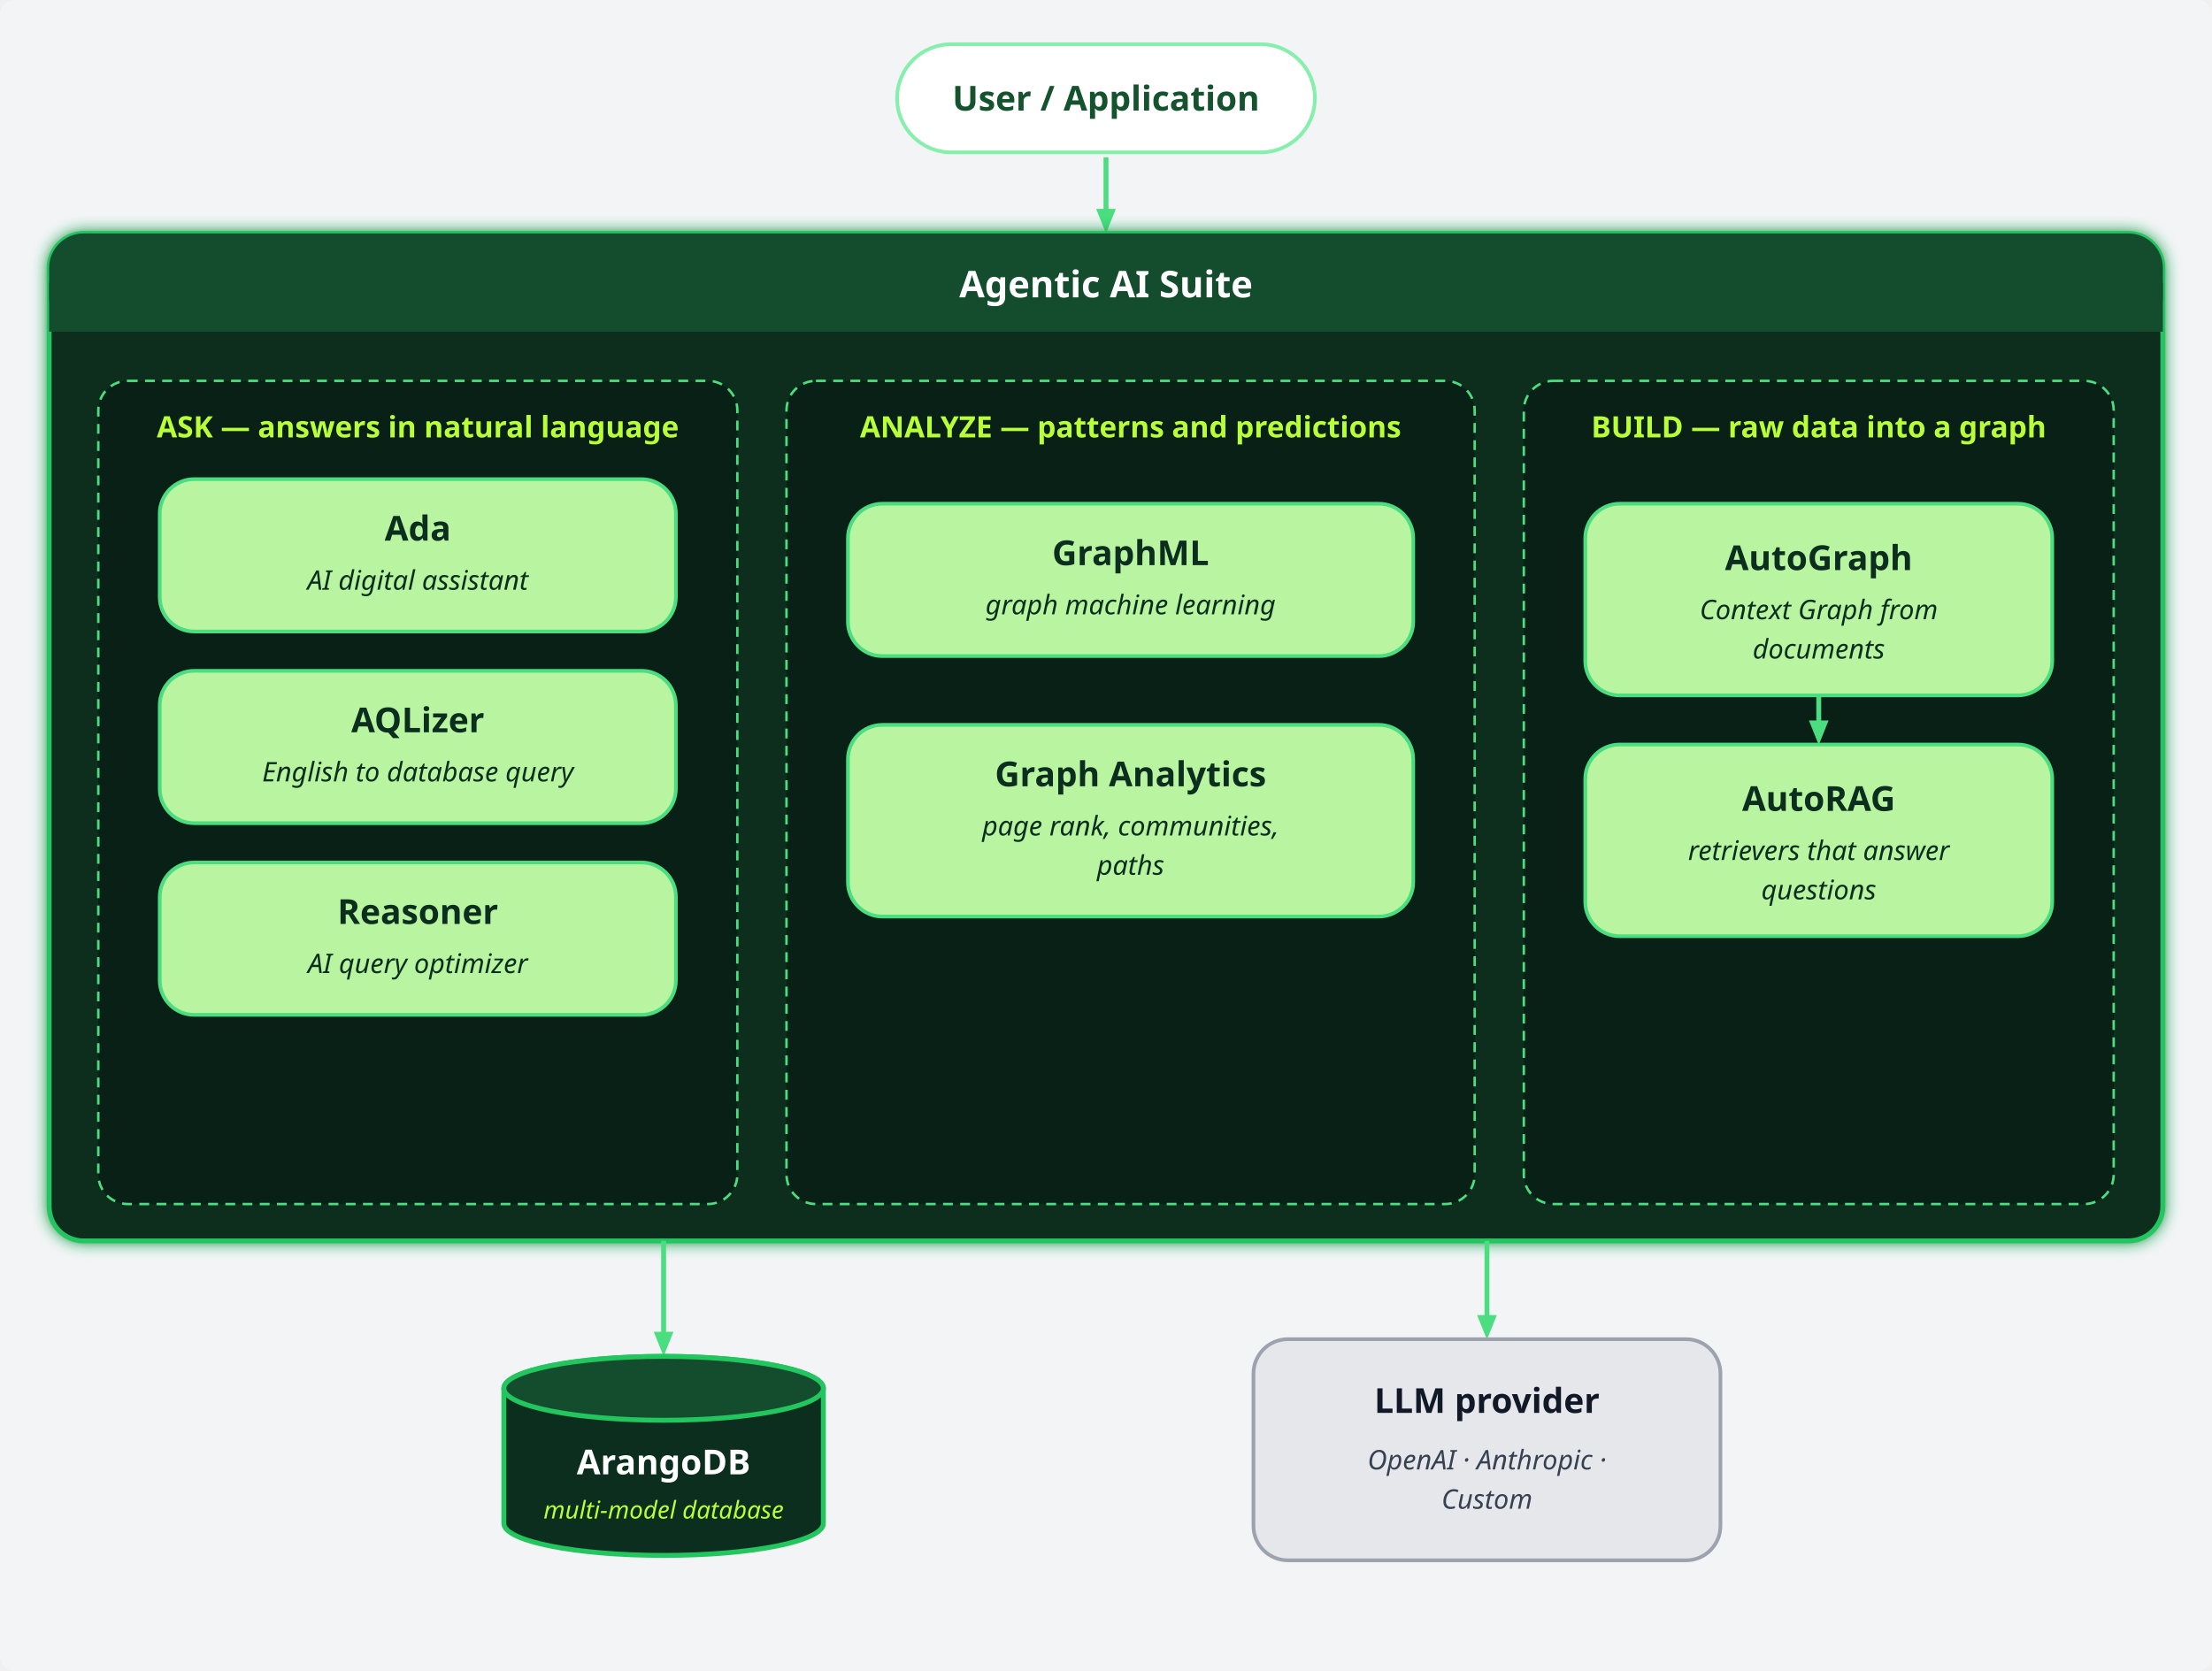
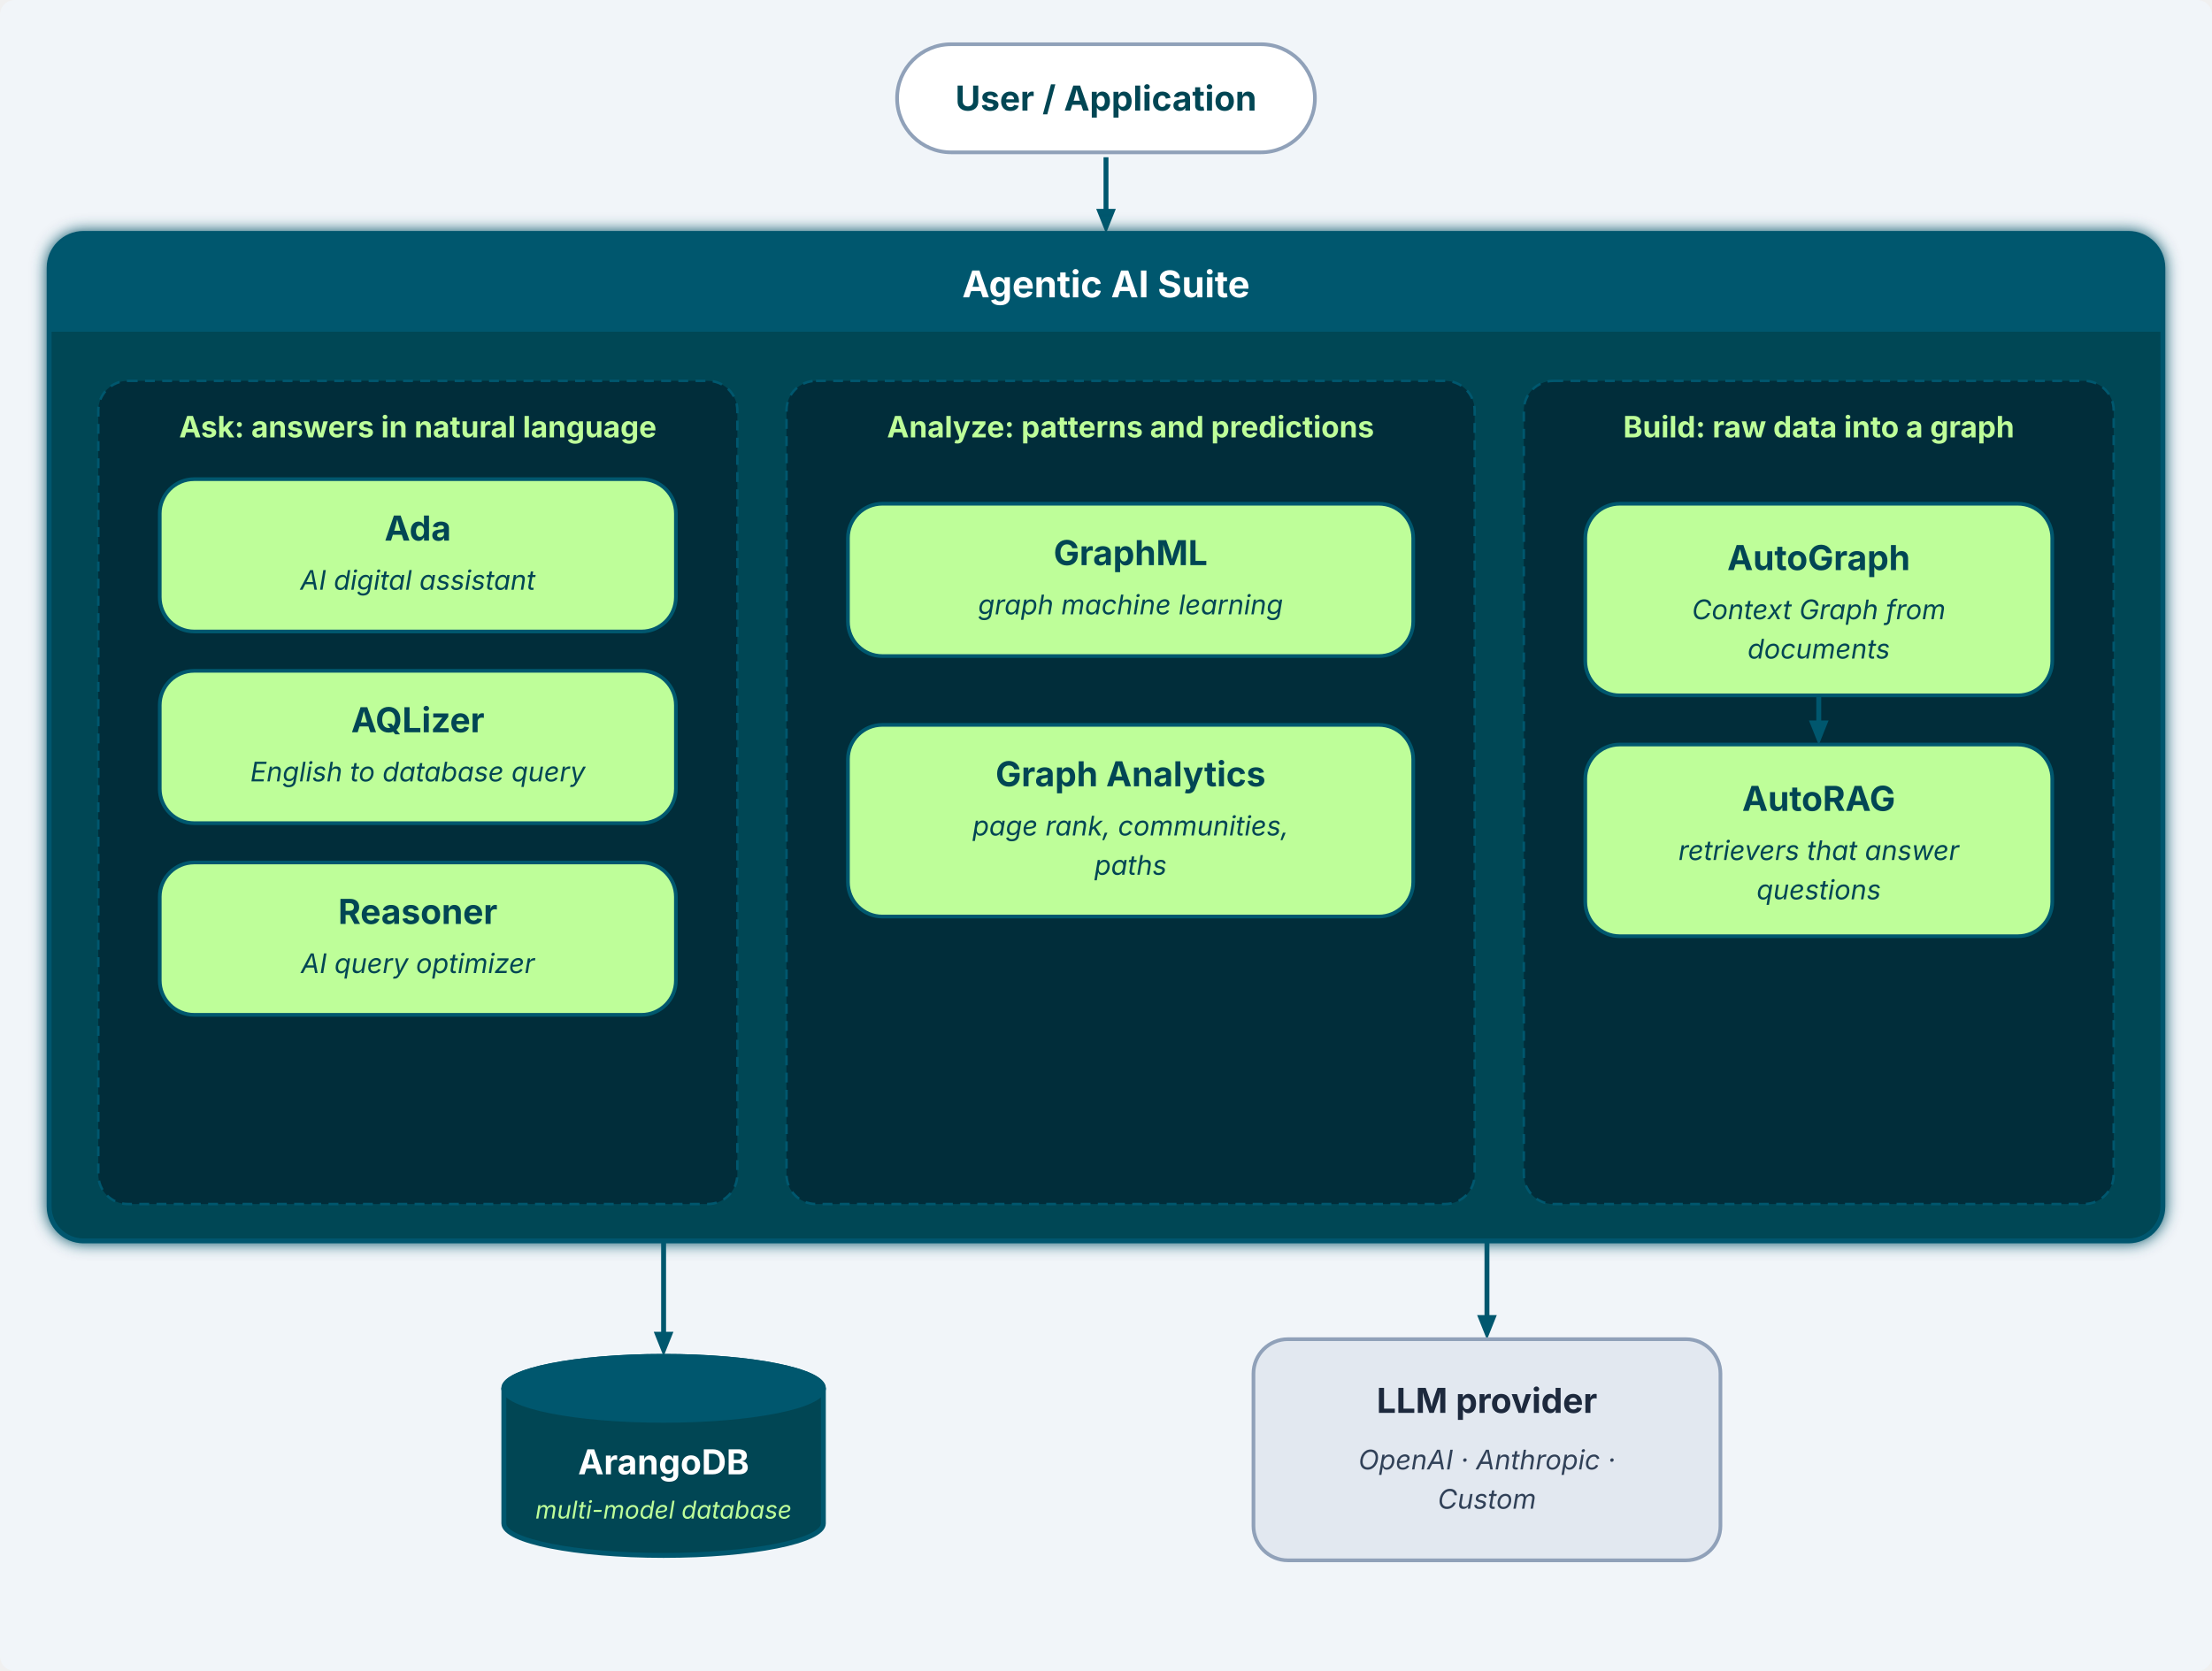
<svg xmlns="http://www.w3.org/2000/svg" viewBox="0 0 900 680" width="900" height="680">
  <style>
-     .aai .pill-aai { fill: #b9f5a0; stroke: #4ade80; stroke-width: 1.5; }
-     .aai .pill-ps  { fill: #ffffff; stroke: #86efac; stroke-width: 1.5; }
-     .aai .pill-db  { fill: #e5e7eb; stroke: #9ca3af; stroke-width: 1.5; }
-     .aai .cyl-db   { fill: #0b2e1e; stroke: #22c55e; stroke-width: 2; }
-     .aai .cyl-db-top { fill: #134d2e; stroke: #22c55e; stroke-width: 2; }
-     .aai .card:hover .pill-aai { fill: #ffffff; stroke: #22c55e; }
-     .aai .card:hover .pill-ps  { fill: #dcfce7; stroke: #22c55e; }
-     .aai .card:hover .pill-db  { fill: #b9ff38; stroke: #22c55e; }
-     .aai .card:hover .cyl-db       { fill: #134d2e; stroke: #b9ff38; }
-     .aai .card:hover .cyl-db-top   { fill: #1a5e38; stroke: #b9ff38; }
+     .aai .pill-aai { fill: #befe99; stroke: #00576e; stroke-width: 1.5; }
+     .aai .pill-ps  { fill: #ffffff; stroke: #90a1b9; stroke-width: 1.5; }
+     .aai .pill-db  { fill: #e2e8f0; stroke: #90a1b9; stroke-width: 1.5; }
+     .aai .cyl-db   { fill: #014654; stroke: #00576e; stroke-width: 2; }
+     .aai .cyl-db-top { fill: #00576e; stroke: #00576e; stroke-width: 2; }
+     .aai .card:hover .pill-aai { fill: #ffffff; stroke: #00576e; }
+     .aai .card:hover .pill-ps  { fill: #eefbd5; stroke: #00576e; }
+     .aai .card:hover .pill-db  { fill: #befe99; stroke: #00576e; }
+     .aai .card:hover .cyl-db       { fill: #00576e; stroke: #befe99; }
+     .aai .card:hover .cyl-db-top   { fill: #06838a; stroke: #befe99; }
  </style>
  <defs>
    <filter id="aai-glow" x="-20%" y="-20%" width="140%" height="140%">
      <feGaussianBlur stdDeviation="3" result="blur" />
      <feMerge>
        <feMergeNode in="blur" />
        <feMergeNode in="SourceGraphic" />
      </feMerge>
    </filter>
    <marker id="aai-arrow" markerWidth="10" markerHeight="8" refX="2" refY="4" orient="auto" markerUnits="userSpaceOnUse">
-       <polygon points="0 0,10 4,0 8" fill="#4ade80" />
+       <polygon points="0 0,10 4,0 8" fill="#00576e" />
    </marker>
  </defs>
  <g class="aai">
-     <rect width="900" height="680" fill="#f3f4f6" rx="6" />
+     <rect width="900" height="680" fill="#f1f5f9" rx="6" />
    <g class="card">
      <rect x="365" y="18" width="170" height="44" rx="22" class="pill-ps" />
-       <text x="450" y="45" text-anchor="middle" font-family="sans-serif" font-size="14" font-weight="bold" fill="#14532d">User / Application</text>
+       <text x="450" y="45" text-anchor="middle" font-family="Inter, -apple-system, BlinkMacSystemFont, 'Segoe UI', Helvetica, Arial, sans-serif" font-size="14" font-weight="bold" fill="#014654">User / Application</text>
    </g>
-     <path d="M 450 64 L 450 87" stroke="#4ade80" stroke-width="2" fill="none" marker-end="url(#aai-arrow)" />
-     <rect x="20" y="95" width="860" height="410" rx="14" fill="#0b2e1e" stroke="#22c55e" stroke-width="2" filter="url(#aai-glow)" />
-     <rect x="20" y="95" width="860" height="40" rx="14" fill="#134d2e" />
-     <rect x="20" y="115" width="860" height="20" fill="#134d2e" />
-     <text x="450" y="121" text-anchor="middle" font-family="sans-serif" font-size="15" font-weight="bold" fill="#ffffff">Agentic AI Suite</text>
-     <rect x="40" y="155" width="260" height="335" rx="12" fill="#082016" stroke="#4ade80" stroke-width="1" stroke-dasharray="4 3" />
-     <text x="170" y="178" text-anchor="middle" font-family="sans-serif" font-size="12" font-weight="bold" fill="#b9ff38">ASK — answers in natural language</text>
+     <path d="M 450 64 L 450 87" stroke="#00576e" stroke-width="2" fill="none" marker-end="url(#aai-arrow)" />
+     <rect x="20" y="95" width="860" height="410" rx="14" fill="#014654" stroke="#00576e" stroke-width="2" filter="url(#aai-glow)" />
+     <rect x="20" y="95" width="860" height="40" rx="14" fill="#00576e" />
+     <rect x="20" y="115" width="860" height="20" fill="#00576e" />
+     <text x="450" y="121" text-anchor="middle" font-family="Inter, -apple-system, BlinkMacSystemFont, 'Segoe UI', Helvetica, Arial, sans-serif" font-size="15" font-weight="bold" fill="#ffffff">Agentic AI Suite</text>
+     <rect x="40" y="155" width="260" height="335" rx="12" fill="#012d3a" stroke="#00576e" stroke-width="1" stroke-dasharray="4 3" />
+     <text x="170" y="178" text-anchor="middle" font-family="Inter, -apple-system, BlinkMacSystemFont, 'Segoe UI', Helvetica, Arial, sans-serif" font-size="12" font-weight="bold" fill="#befe99">Ask: answers in natural language</text>
    <g class="card">
      <rect x="65" y="195" width="210" height="62" rx="14" class="pill-aai" />
-       <text x="170" y="220" text-anchor="middle" font-family="sans-serif" font-size="14" font-weight="bold" fill="#0b2e1e">Ada</text>
-       <text x="170" y="240" text-anchor="middle" font-family="sans-serif" font-size="11" font-style="italic" fill="#0b2e1e">AI digital assistant</text>
+       <text x="170" y="220" text-anchor="middle" font-family="Inter, -apple-system, BlinkMacSystemFont, 'Segoe UI', Helvetica, Arial, sans-serif" font-size="14" font-weight="bold" fill="#014654">Ada</text>
+       <text x="170" y="240" text-anchor="middle" font-family="Inter, -apple-system, BlinkMacSystemFont, 'Segoe UI', Helvetica, Arial, sans-serif" font-size="11" font-style="italic" fill="#014654">AI digital assistant</text>
    </g>
    <g class="card">
      <rect x="65" y="273" width="210" height="62" rx="14" class="pill-aai" />
-       <text x="170" y="298" text-anchor="middle" font-family="sans-serif" font-size="14" font-weight="bold" fill="#0b2e1e">AQLizer</text>
-       <text x="170" y="318" text-anchor="middle" font-family="sans-serif" font-size="11" font-style="italic" fill="#0b2e1e">English to database query</text>
+       <text x="170" y="298" text-anchor="middle" font-family="Inter, -apple-system, BlinkMacSystemFont, 'Segoe UI', Helvetica, Arial, sans-serif" font-size="14" font-weight="bold" fill="#014654">AQLizer</text>
+       <text x="170" y="318" text-anchor="middle" font-family="Inter, -apple-system, BlinkMacSystemFont, 'Segoe UI', Helvetica, Arial, sans-serif" font-size="11" font-style="italic" fill="#014654">English to database query</text>
    </g>
    <g class="card">
      <rect x="65" y="351" width="210" height="62" rx="14" class="pill-aai" />
-       <text x="170" y="376" text-anchor="middle" font-family="sans-serif" font-size="14" font-weight="bold" fill="#0b2e1e">Reasoner</text>
-       <text x="170" y="396" text-anchor="middle" font-family="sans-serif" font-size="11" font-style="italic" fill="#0b2e1e">AI query optimizer</text>
+       <text x="170" y="376" text-anchor="middle" font-family="Inter, -apple-system, BlinkMacSystemFont, 'Segoe UI', Helvetica, Arial, sans-serif" font-size="14" font-weight="bold" fill="#014654">Reasoner</text>
+       <text x="170" y="396" text-anchor="middle" font-family="Inter, -apple-system, BlinkMacSystemFont, 'Segoe UI', Helvetica, Arial, sans-serif" font-size="11" font-style="italic" fill="#014654">AI query optimizer</text>
    </g>
-     <rect x="320" y="155" width="280" height="335" rx="12" fill="#082016" stroke="#4ade80" stroke-width="1" stroke-dasharray="4 3" />
-     <text x="460" y="178" text-anchor="middle" font-family="sans-serif" font-size="12" font-weight="bold" fill="#b9ff38">ANALYZE — patterns and predictions</text>
+     <rect x="320" y="155" width="280" height="335" rx="12" fill="#012d3a" stroke="#00576e" stroke-width="1" stroke-dasharray="4 3" />
+     <text x="460" y="178" text-anchor="middle" font-family="Inter, -apple-system, BlinkMacSystemFont, 'Segoe UI', Helvetica, Arial, sans-serif" font-size="12" font-weight="bold" fill="#befe99">Analyze: patterns and predictions</text>
    <g class="card">
      <rect x="345" y="205" width="230" height="62" rx="14" class="pill-aai" />
-       <text x="460" y="230" text-anchor="middle" font-family="sans-serif" font-size="14" font-weight="bold" fill="#0b2e1e">GraphML</text>
-       <text x="460" y="250" text-anchor="middle" font-family="sans-serif" font-size="11" font-style="italic" fill="#0b2e1e">graph machine learning</text>
+       <text x="460" y="230" text-anchor="middle" font-family="Inter, -apple-system, BlinkMacSystemFont, 'Segoe UI', Helvetica, Arial, sans-serif" font-size="14" font-weight="bold" fill="#014654">GraphML</text>
+       <text x="460" y="250" text-anchor="middle" font-family="Inter, -apple-system, BlinkMacSystemFont, 'Segoe UI', Helvetica, Arial, sans-serif" font-size="11" font-style="italic" fill="#014654">graph machine learning</text>
    </g>
    <g class="card">
      <rect x="345" y="295" width="230" height="78" rx="14" class="pill-aai" />
-       <text x="460" y="320" text-anchor="middle" font-family="sans-serif" font-size="14" font-weight="bold" fill="#0b2e1e">Graph Analytics</text>
-       <text x="460" y="340" text-anchor="middle" font-family="sans-serif" font-size="11" font-style="italic" fill="#0b2e1e">page rank, communities,</text>
-       <text x="460" y="356" text-anchor="middle" font-family="sans-serif" font-size="11" font-style="italic" fill="#0b2e1e">paths</text>
+       <text x="460" y="320" text-anchor="middle" font-family="Inter, -apple-system, BlinkMacSystemFont, 'Segoe UI', Helvetica, Arial, sans-serif" font-size="14" font-weight="bold" fill="#014654">Graph Analytics</text>
+       <text x="460" y="340" text-anchor="middle" font-family="Inter, -apple-system, BlinkMacSystemFont, 'Segoe UI', Helvetica, Arial, sans-serif" font-size="11" font-style="italic" fill="#014654">page rank, communities,</text>
+       <text x="460" y="356" text-anchor="middle" font-family="Inter, -apple-system, BlinkMacSystemFont, 'Segoe UI', Helvetica, Arial, sans-serif" font-size="11" font-style="italic" fill="#014654">paths</text>
    </g>
-     <rect x="620" y="155" width="240" height="335" rx="12" fill="#082016" stroke="#4ade80" stroke-width="1" stroke-dasharray="4 3" />
-     <text x="740" y="178" text-anchor="middle" font-family="sans-serif" font-size="12" font-weight="bold" fill="#b9ff38">BUILD — raw data into a graph</text>
+     <rect x="620" y="155" width="240" height="335" rx="12" fill="#012d3a" stroke="#00576e" stroke-width="1" stroke-dasharray="4 3" />
+     <text x="740" y="178" text-anchor="middle" font-family="Inter, -apple-system, BlinkMacSystemFont, 'Segoe UI', Helvetica, Arial, sans-serif" font-size="12" font-weight="bold" fill="#befe99">Build: raw data into a graph</text>
    <g class="card">
      <rect x="645" y="205" width="190" height="78" rx="14" class="pill-aai" />
-       <text x="740" y="232" text-anchor="middle" font-family="sans-serif" font-size="14" font-weight="bold" fill="#0b2e1e">AutoGraph</text>
-       <text x="740" y="252" text-anchor="middle" font-family="sans-serif" font-size="11" font-style="italic" fill="#0b2e1e">Context Graph from</text>
-       <text x="740" y="268" text-anchor="middle" font-family="sans-serif" font-size="11" font-style="italic" fill="#0b2e1e">documents</text>
+       <text x="740" y="232" text-anchor="middle" font-family="Inter, -apple-system, BlinkMacSystemFont, 'Segoe UI', Helvetica, Arial, sans-serif" font-size="14" font-weight="bold" fill="#014654">AutoGraph</text>
+       <text x="740" y="252" text-anchor="middle" font-family="Inter, -apple-system, BlinkMacSystemFont, 'Segoe UI', Helvetica, Arial, sans-serif" font-size="11" font-style="italic" fill="#014654">Context Graph from</text>
+       <text x="740" y="268" text-anchor="middle" font-family="Inter, -apple-system, BlinkMacSystemFont, 'Segoe UI', Helvetica, Arial, sans-serif" font-size="11" font-style="italic" fill="#014654">documents</text>
    </g>
-     <path d="M 740 283 L 740 295.2" stroke="#4ade80" stroke-width="2" fill="none" marker-end="url(#aai-arrow)" />
+     <path d="M 740 283 L 740 295.2" stroke="#00576e" stroke-width="2" fill="none" marker-end="url(#aai-arrow)" />
    <g class="card">
      <rect x="645" y="303" width="190" height="78" rx="14" class="pill-aai" />
-       <text x="740" y="330" text-anchor="middle" font-family="sans-serif" font-size="14" font-weight="bold" fill="#0b2e1e">AutoRAG</text>
-       <text x="740" y="350" text-anchor="middle" font-family="sans-serif" font-size="11" font-style="italic" fill="#0b2e1e">retrievers that answer</text>
-       <text x="740" y="366" text-anchor="middle" font-family="sans-serif" font-size="11" font-style="italic" fill="#0b2e1e">questions</text>
+       <text x="740" y="330" text-anchor="middle" font-family="Inter, -apple-system, BlinkMacSystemFont, 'Segoe UI', Helvetica, Arial, sans-serif" font-size="14" font-weight="bold" fill="#014654">AutoRAG</text>
+       <text x="740" y="350" text-anchor="middle" font-family="Inter, -apple-system, BlinkMacSystemFont, 'Segoe UI', Helvetica, Arial, sans-serif" font-size="11" font-style="italic" fill="#014654">retrievers that answer</text>
+       <text x="740" y="366" text-anchor="middle" font-family="Inter, -apple-system, BlinkMacSystemFont, 'Segoe UI', Helvetica, Arial, sans-serif" font-size="11" font-style="italic" fill="#014654">questions</text>
    </g>
-     <path d="M 270 505 L 270 544" stroke="#4ade80" stroke-width="2" fill="none" marker-end="url(#aai-arrow)" />
-     <path d="M 605 505 L 605 537.2" stroke="#4ade80" stroke-width="2" fill="none" marker-end="url(#aai-arrow)" />
+     <path d="M 270 505 L 270 544" stroke="#00576e" stroke-width="2" fill="none" marker-end="url(#aai-arrow)" />
+     <path d="M 605 505 L 605 537.2" stroke="#00576e" stroke-width="2" fill="none" marker-end="url(#aai-arrow)" />
    <g class="card">
      <ellipse cx="270" cy="565" rx="65" ry="13" class="cyl-db" />
      <path d="M 205 565 L 205 620 A 65 13 0 0 0 335 620 L 335 565" class="cyl-db" />
      <ellipse cx="270" cy="565" rx="65" ry="13" class="cyl-db-top" />
-       <text x="270" y="600" text-anchor="middle" font-family="sans-serif" font-size="14" font-weight="bold" fill="#ffffff">ArangoDB</text>
-       <text x="270" y="618" text-anchor="middle" font-family="sans-serif" font-size="10" font-style="italic" fill="#b9ff38">multi-model database</text>
+       <text x="270" y="600" text-anchor="middle" font-family="Inter, -apple-system, BlinkMacSystemFont, 'Segoe UI', Helvetica, Arial, sans-serif" font-size="14" font-weight="bold" fill="#ffffff">ArangoDB</text>
+       <text x="270" y="618" text-anchor="middle" font-family="Inter, -apple-system, BlinkMacSystemFont, 'Segoe UI', Helvetica, Arial, sans-serif" font-size="10" font-style="italic" fill="#befe99">multi-model database</text>
    </g>
    <g class="card">
      <rect x="510" y="545" width="190" height="90" rx="14" class="pill-db" />
-       <text x="605" y="575" text-anchor="middle" font-family="sans-serif" font-size="14" font-weight="bold" fill="#111827">LLM provider</text>
-       <text x="605" y="598" text-anchor="middle" font-family="sans-serif" font-size="11" font-style="italic" fill="#374151">OpenAI · Anthropic ·</text>
-       <text x="605" y="614" text-anchor="middle" font-family="sans-serif" font-size="11" font-style="italic" fill="#374151">Custom</text>
+       <text x="605" y="575" text-anchor="middle" font-family="Inter, -apple-system, BlinkMacSystemFont, 'Segoe UI', Helvetica, Arial, sans-serif" font-size="14" font-weight="bold" fill="#1d293d">LLM provider</text>
+       <text x="605" y="598" text-anchor="middle" font-family="Inter, -apple-system, BlinkMacSystemFont, 'Segoe UI', Helvetica, Arial, sans-serif" font-size="11" font-style="italic" fill="#314158">OpenAI · Anthropic ·</text>
+       <text x="605" y="614" text-anchor="middle" font-family="Inter, -apple-system, BlinkMacSystemFont, 'Segoe UI', Helvetica, Arial, sans-serif" font-size="11" font-style="italic" fill="#314158">Custom</text>
    </g>
  </g>
</svg>
